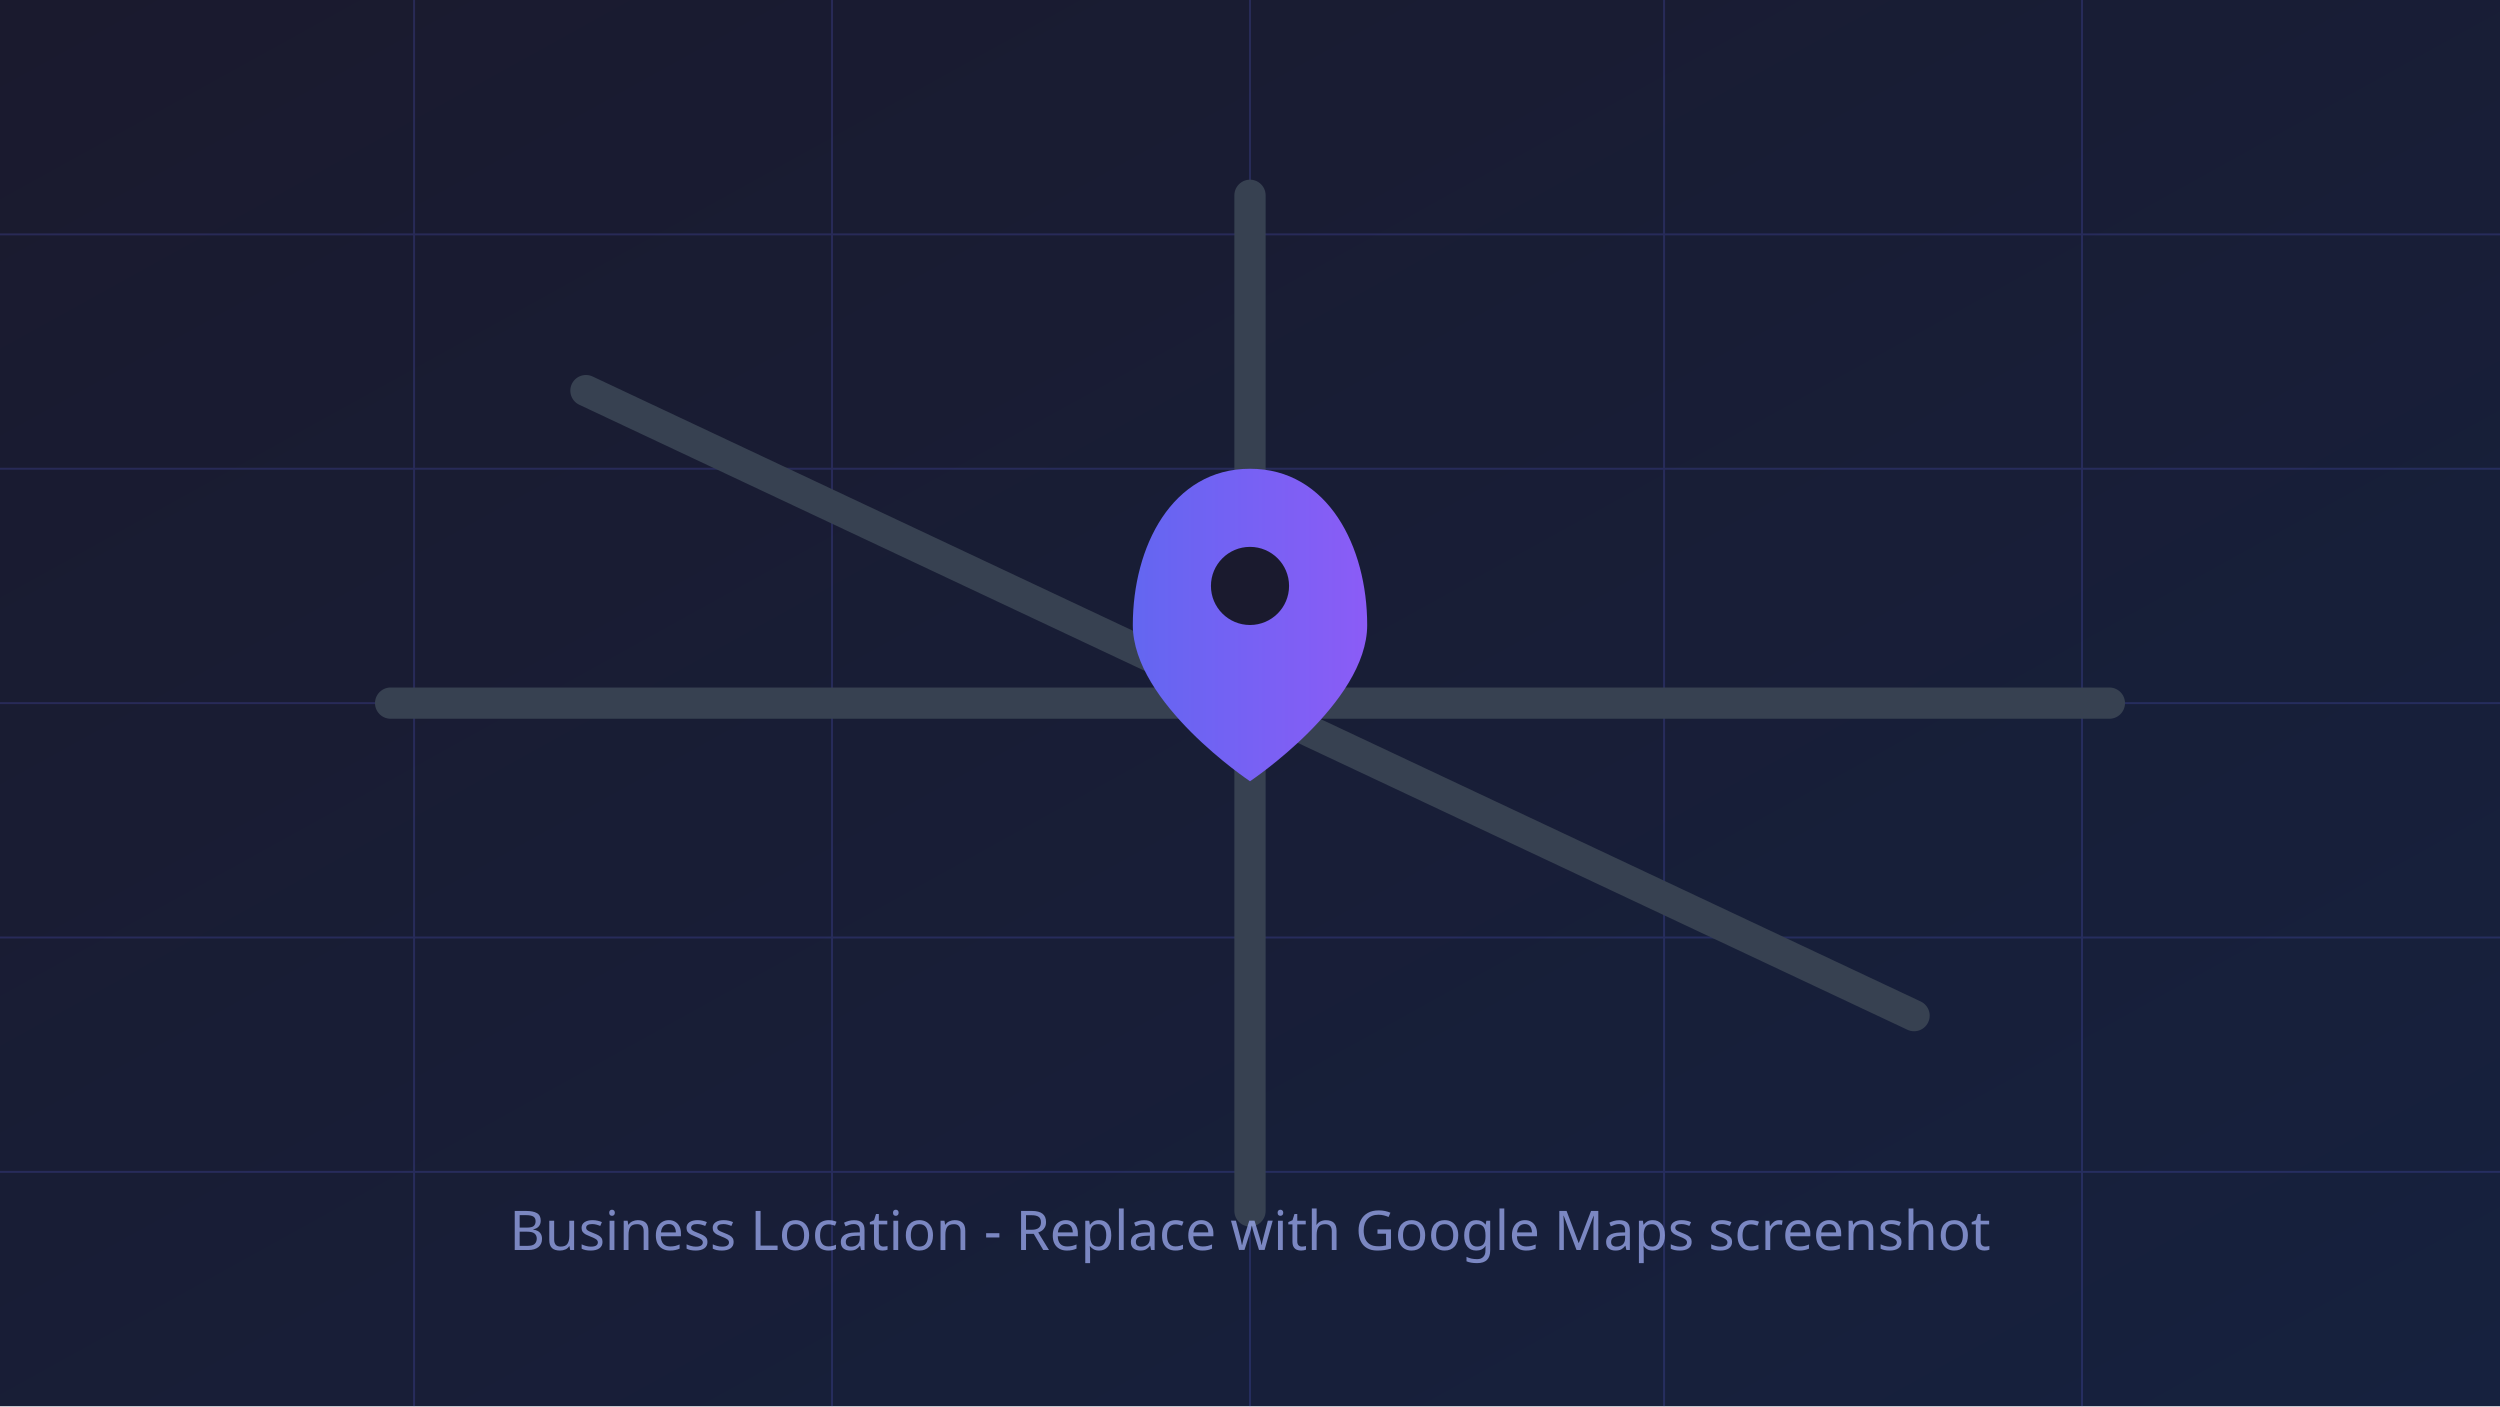
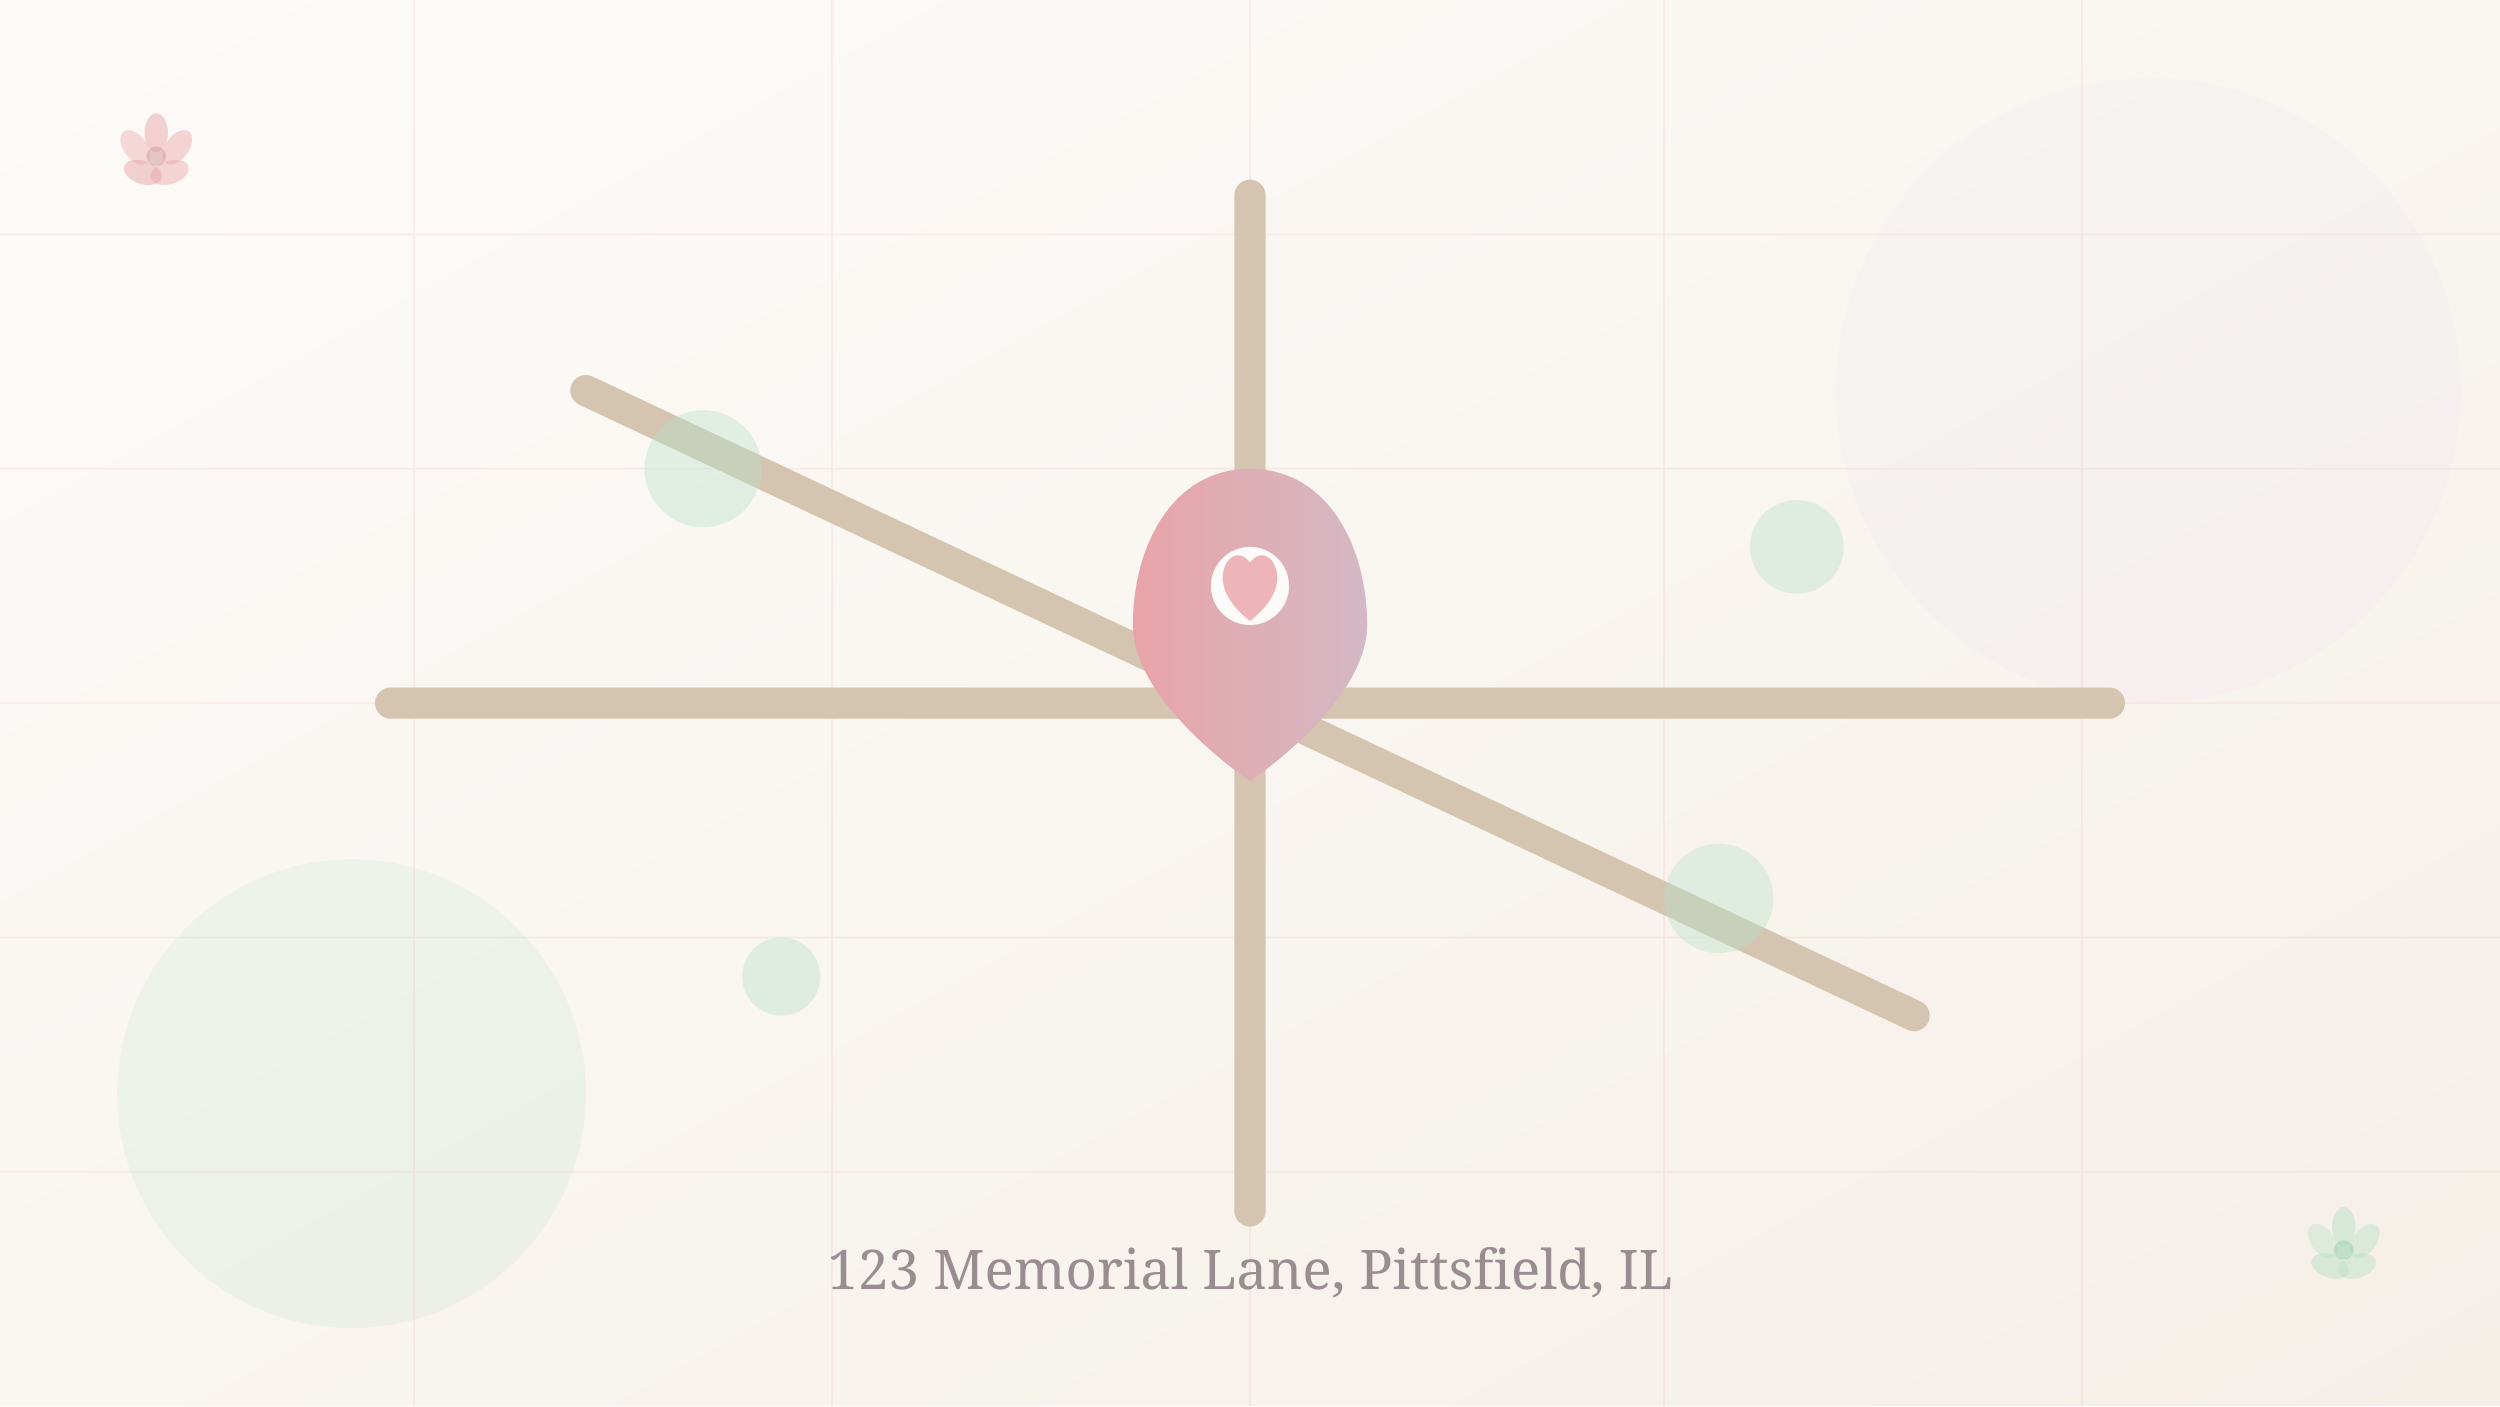
<svg xmlns="http://www.w3.org/2000/svg" width="640" height="360" viewBox="0 0 640 360">
  <defs>
    <linearGradient id="mapBg" x1="0%" y1="0%" x2="100%" y2="100%">
-       <stop offset="0%" style="stop-color:#1a1a2e;stop-opacity:1" />
-       <stop offset="100%" style="stop-color:#16213e;stop-opacity:1" />
+       <stop offset="0%" style="stop-color:#fdfbf9;stop-opacity:1" />
+       <stop offset="100%" style="stop-color:#f5efe8;stop-opacity:1" />
    </linearGradient>
    <linearGradient id="mapAccent" x1="0%" y1="0%" x2="100%" y2="0%">
-       <stop offset="0%" style="stop-color:#6366f1;stop-opacity:1" />
-       <stop offset="100%" style="stop-color:#8b5cf6;stop-opacity:1" />
+       <stop offset="0%" style="stop-color:#e8a4a8;stop-opacity:1" />
+       <stop offset="100%" style="stop-color:#d4b8c4;stop-opacity:1" />
    </linearGradient>
  </defs>
  <rect width="640" height="360" fill="url(#mapBg)" />
-   <g stroke="#6366f1" stroke-width="0.5" opacity="0.2">
+   <circle cx="550" cy="100" r="80" fill="#ece4f5" opacity="0.2" />
+   <circle cx="90" cy="280" r="60" fill="#b8e0c8" opacity="0.2" />
+   <g stroke="#e8a4a8" stroke-width="0.5" opacity="0.15">
    <line x1="0" y1="60" x2="640" y2="60" />
    <line x1="0" y1="120" x2="640" y2="120" />
    <line x1="0" y1="180" x2="640" y2="180" />
    <line x1="0" y1="240" x2="640" y2="240" />
    <line x1="0" y1="300" x2="640" y2="300" />
    <line x1="106" y1="0" x2="106" y2="360" />
    <line x1="213" y1="0" x2="213" y2="360" />
    <line x1="320" y1="0" x2="320" y2="360" />
    <line x1="426" y1="0" x2="426" y2="360" />
    <line x1="533" y1="0" x2="533" y2="360" />
  </g>
-   <g stroke="#374151" stroke-width="8" stroke-linecap="round">
+   <g stroke="#d4c4b0" stroke-width="8" stroke-linecap="round">
    <line x1="100" y1="180" x2="540" y2="180" />
    <line x1="320" y1="50" x2="320" y2="310" />
    <line x1="150" y1="100" x2="490" y2="260" />
  </g>
+   <g fill="#b8e0c8" opacity="0.4">
+     <circle cx="180" cy="120" r="15" />
+     <circle cx="460" cy="140" r="12" />
+     <circle cx="200" cy="250" r="10" />
+     <circle cx="440" cy="230" r="14" />
+   </g>
  <g transform="translate(320, 150)">
-     <ellipse cx="0" cy="35" rx="15" ry="5" fill="#6366f1" opacity="0.3" />
+     <ellipse cx="0" cy="35" rx="15" ry="5" fill="#5a4a55" opacity="0.15" />
    <path d="M0 -30 C-20 -30 -30 -10 -30 10 C-30 30 0 50 0 50 C0 50 30 30 30 10 C30 -10 20 -30 0 -30 Z" fill="url(#mapAccent)" />
-     <circle cx="0" cy="0" r="10" fill="#1a1a2e" />
+     <circle cx="0" cy="0" r="10" fill="#fdfbf9" />
+     <path d="M0 2 C0 -3 4 -6 7 -2 C10 -6 14 -3 14 2 C14 8 7 13 7 13 C7 13 0 8 0 2" transform="translate(-7, -4)" fill="#e8a4a8" opacity="0.8" />
  </g>
-   <text x="320" y="320" font-family="system-ui, sans-serif" font-size="14" fill="#a5b4fc" text-anchor="middle" opacity="0.7">Business Location - Replace with Google Maps screenshot</text>
+   <g transform="translate(40, 40)">
+     <ellipse cx="0" cy="-6" rx="3" ry="5" fill="#e8a4a8" opacity="0.5" />
+     <ellipse cx="5" cy="-2" rx="3" ry="5" fill="#e8a4a8" opacity="0.45" transform="rotate(72)" />
+     <ellipse cx="3" cy="5" rx="3" ry="5" fill="#e8a4a8" opacity="0.4" transform="rotate(144)" />
+     <ellipse cx="-3" cy="5" rx="3" ry="5" fill="#e8a4a8" opacity="0.45" transform="rotate(216)" />
+     <ellipse cx="-5" cy="-2" rx="3" ry="5" fill="#e8a4a8" opacity="0.5" transform="rotate(288)" />
+     <circle cx="0" cy="0" r="2.5" fill="#d4a4a8" opacity="0.6" />
+   </g>
+   <g transform="translate(600, 320)">
+     <ellipse cx="0" cy="-6" rx="3" ry="5" fill="#b8e0c8" opacity="0.5" />
+     <ellipse cx="5" cy="-2" rx="3" ry="5" fill="#b8e0c8" opacity="0.45" transform="rotate(72)" />
+     <ellipse cx="3" cy="5" rx="3" ry="5" fill="#b8e0c8" opacity="0.4" transform="rotate(144)" />
+     <ellipse cx="-3" cy="5" rx="3" ry="5" fill="#b8e0c8" opacity="0.45" transform="rotate(216)" />
+     <ellipse cx="-5" cy="-2" rx="3" ry="5" fill="#b8e0c8" opacity="0.5" transform="rotate(288)" />
+     <circle cx="0" cy="0" r="2.5" fill="#a0d4b4" opacity="0.6" />
+   </g>
+   <text x="320" y="330" font-family="Georgia, serif" font-size="14" fill="#5a4a55" text-anchor="middle" opacity="0.6">123 Memorial Lane, Pittsfield, IL</text>
</svg>
